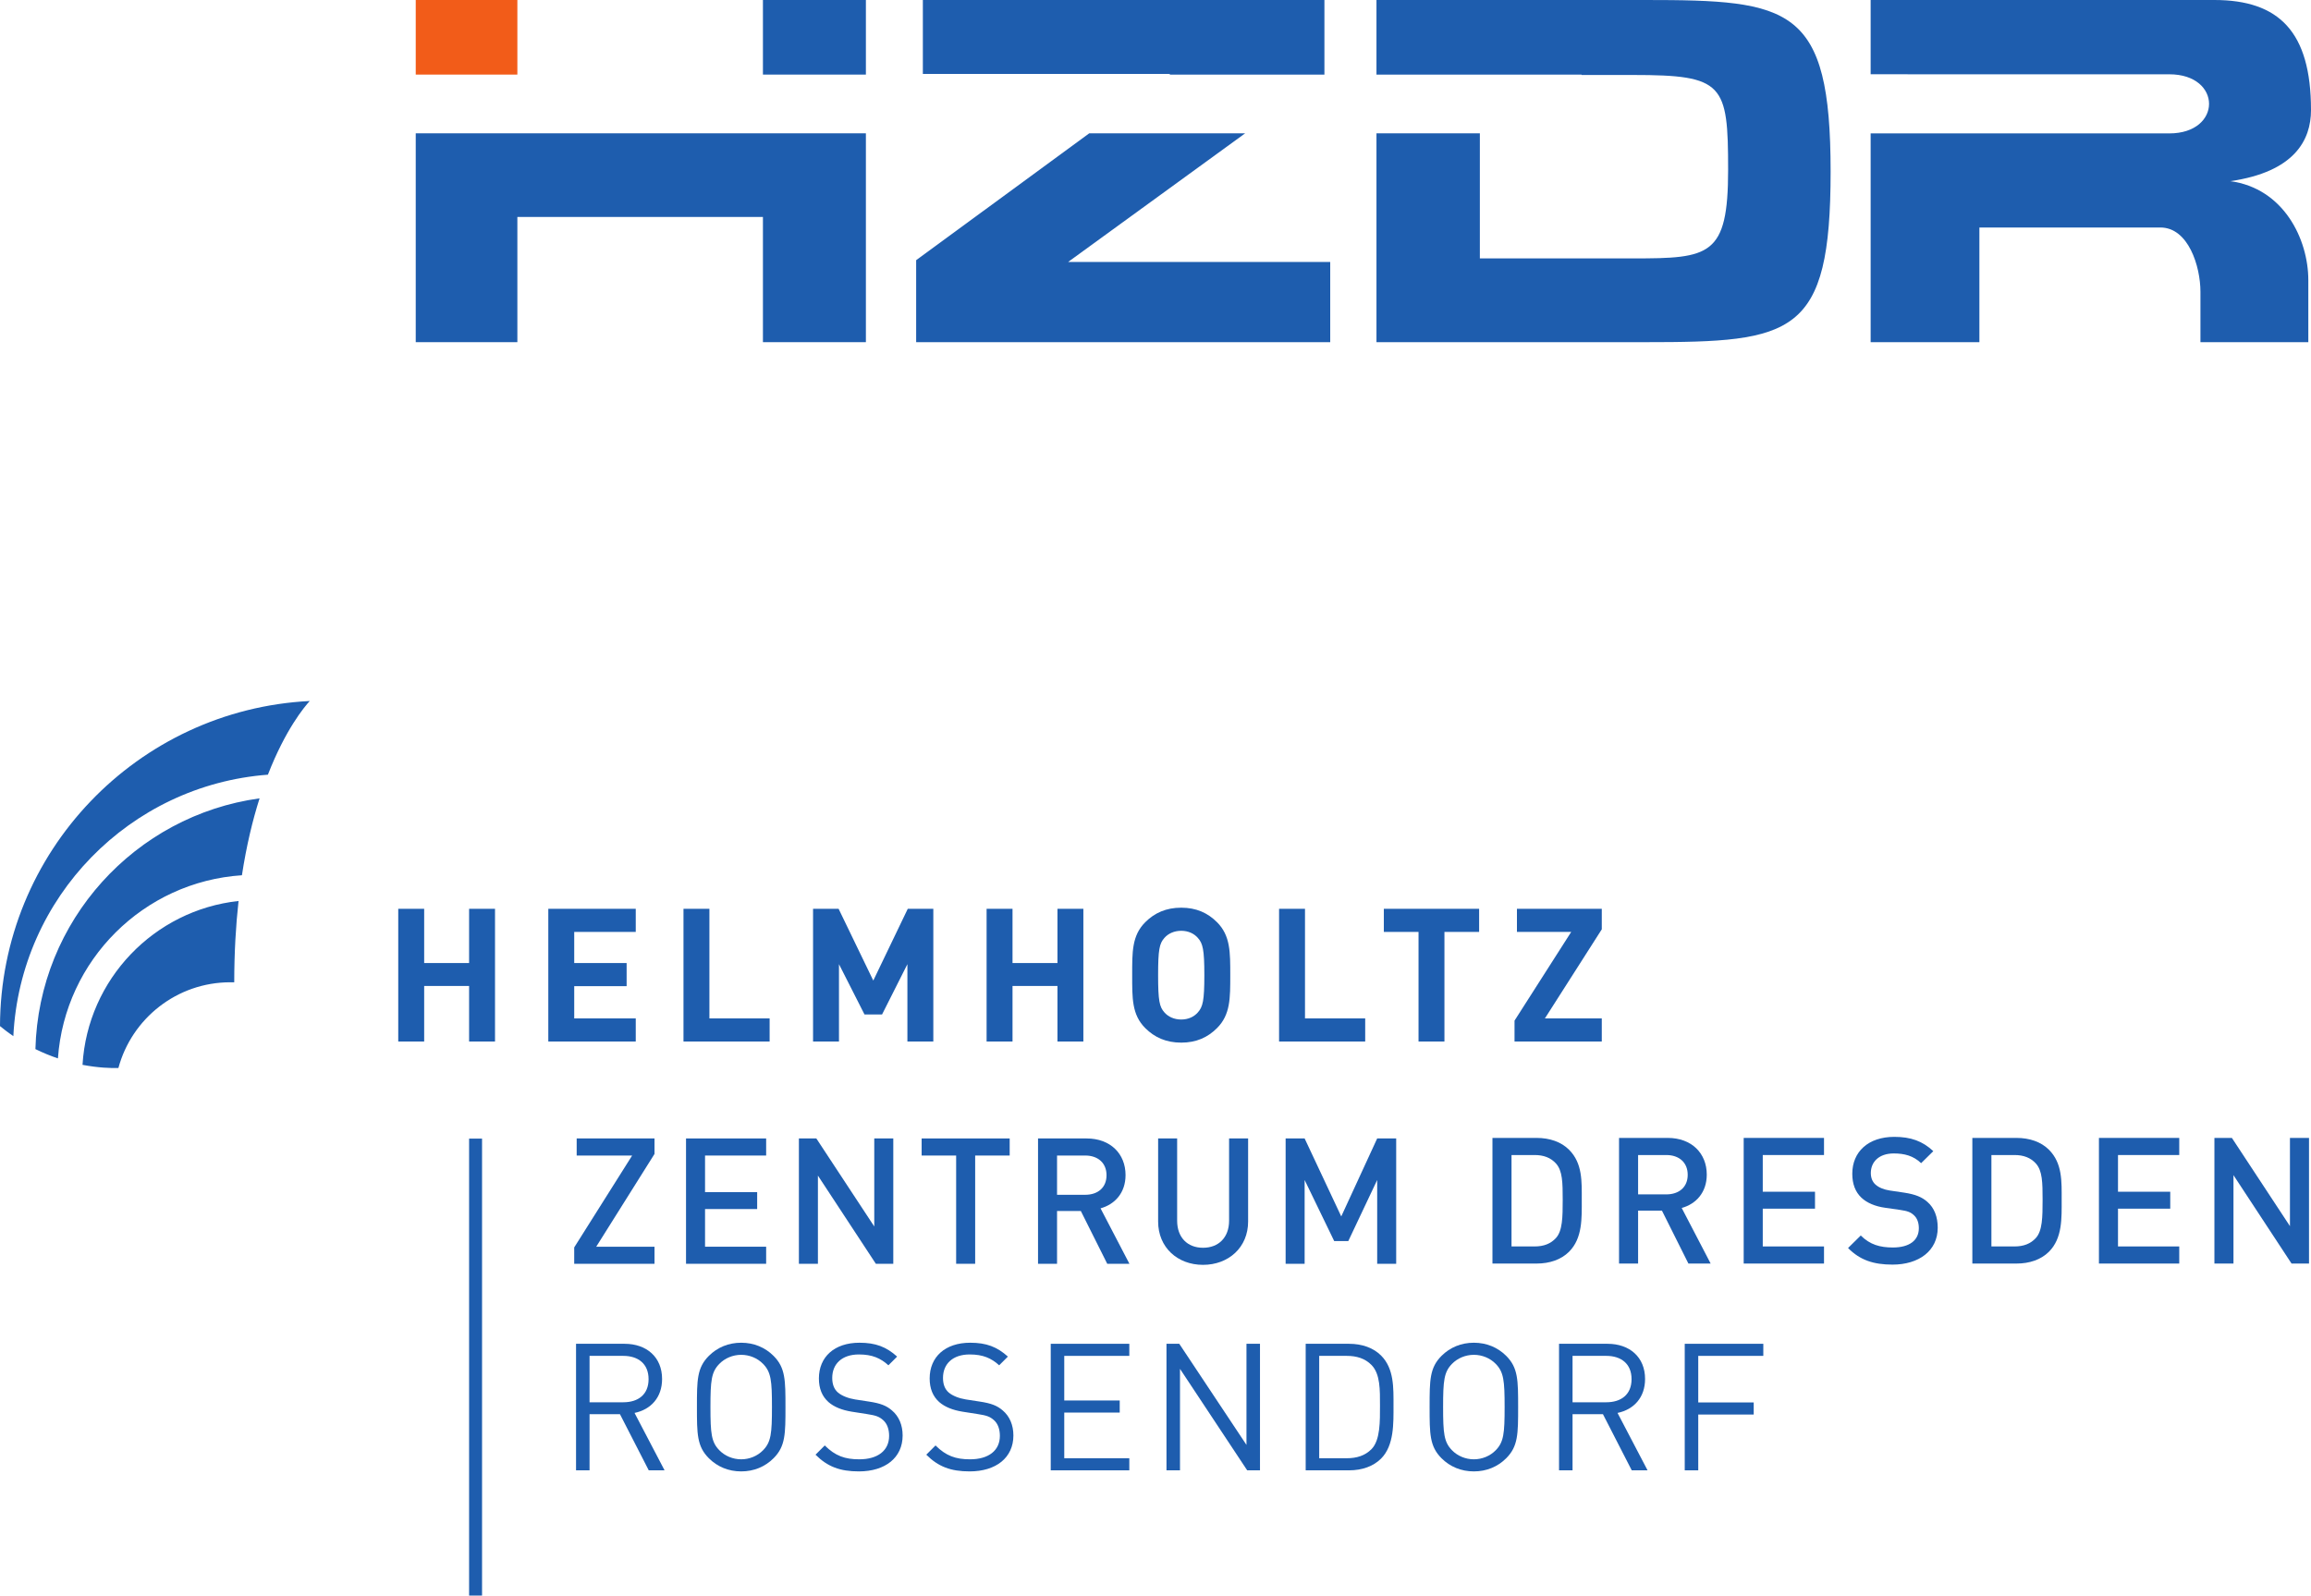
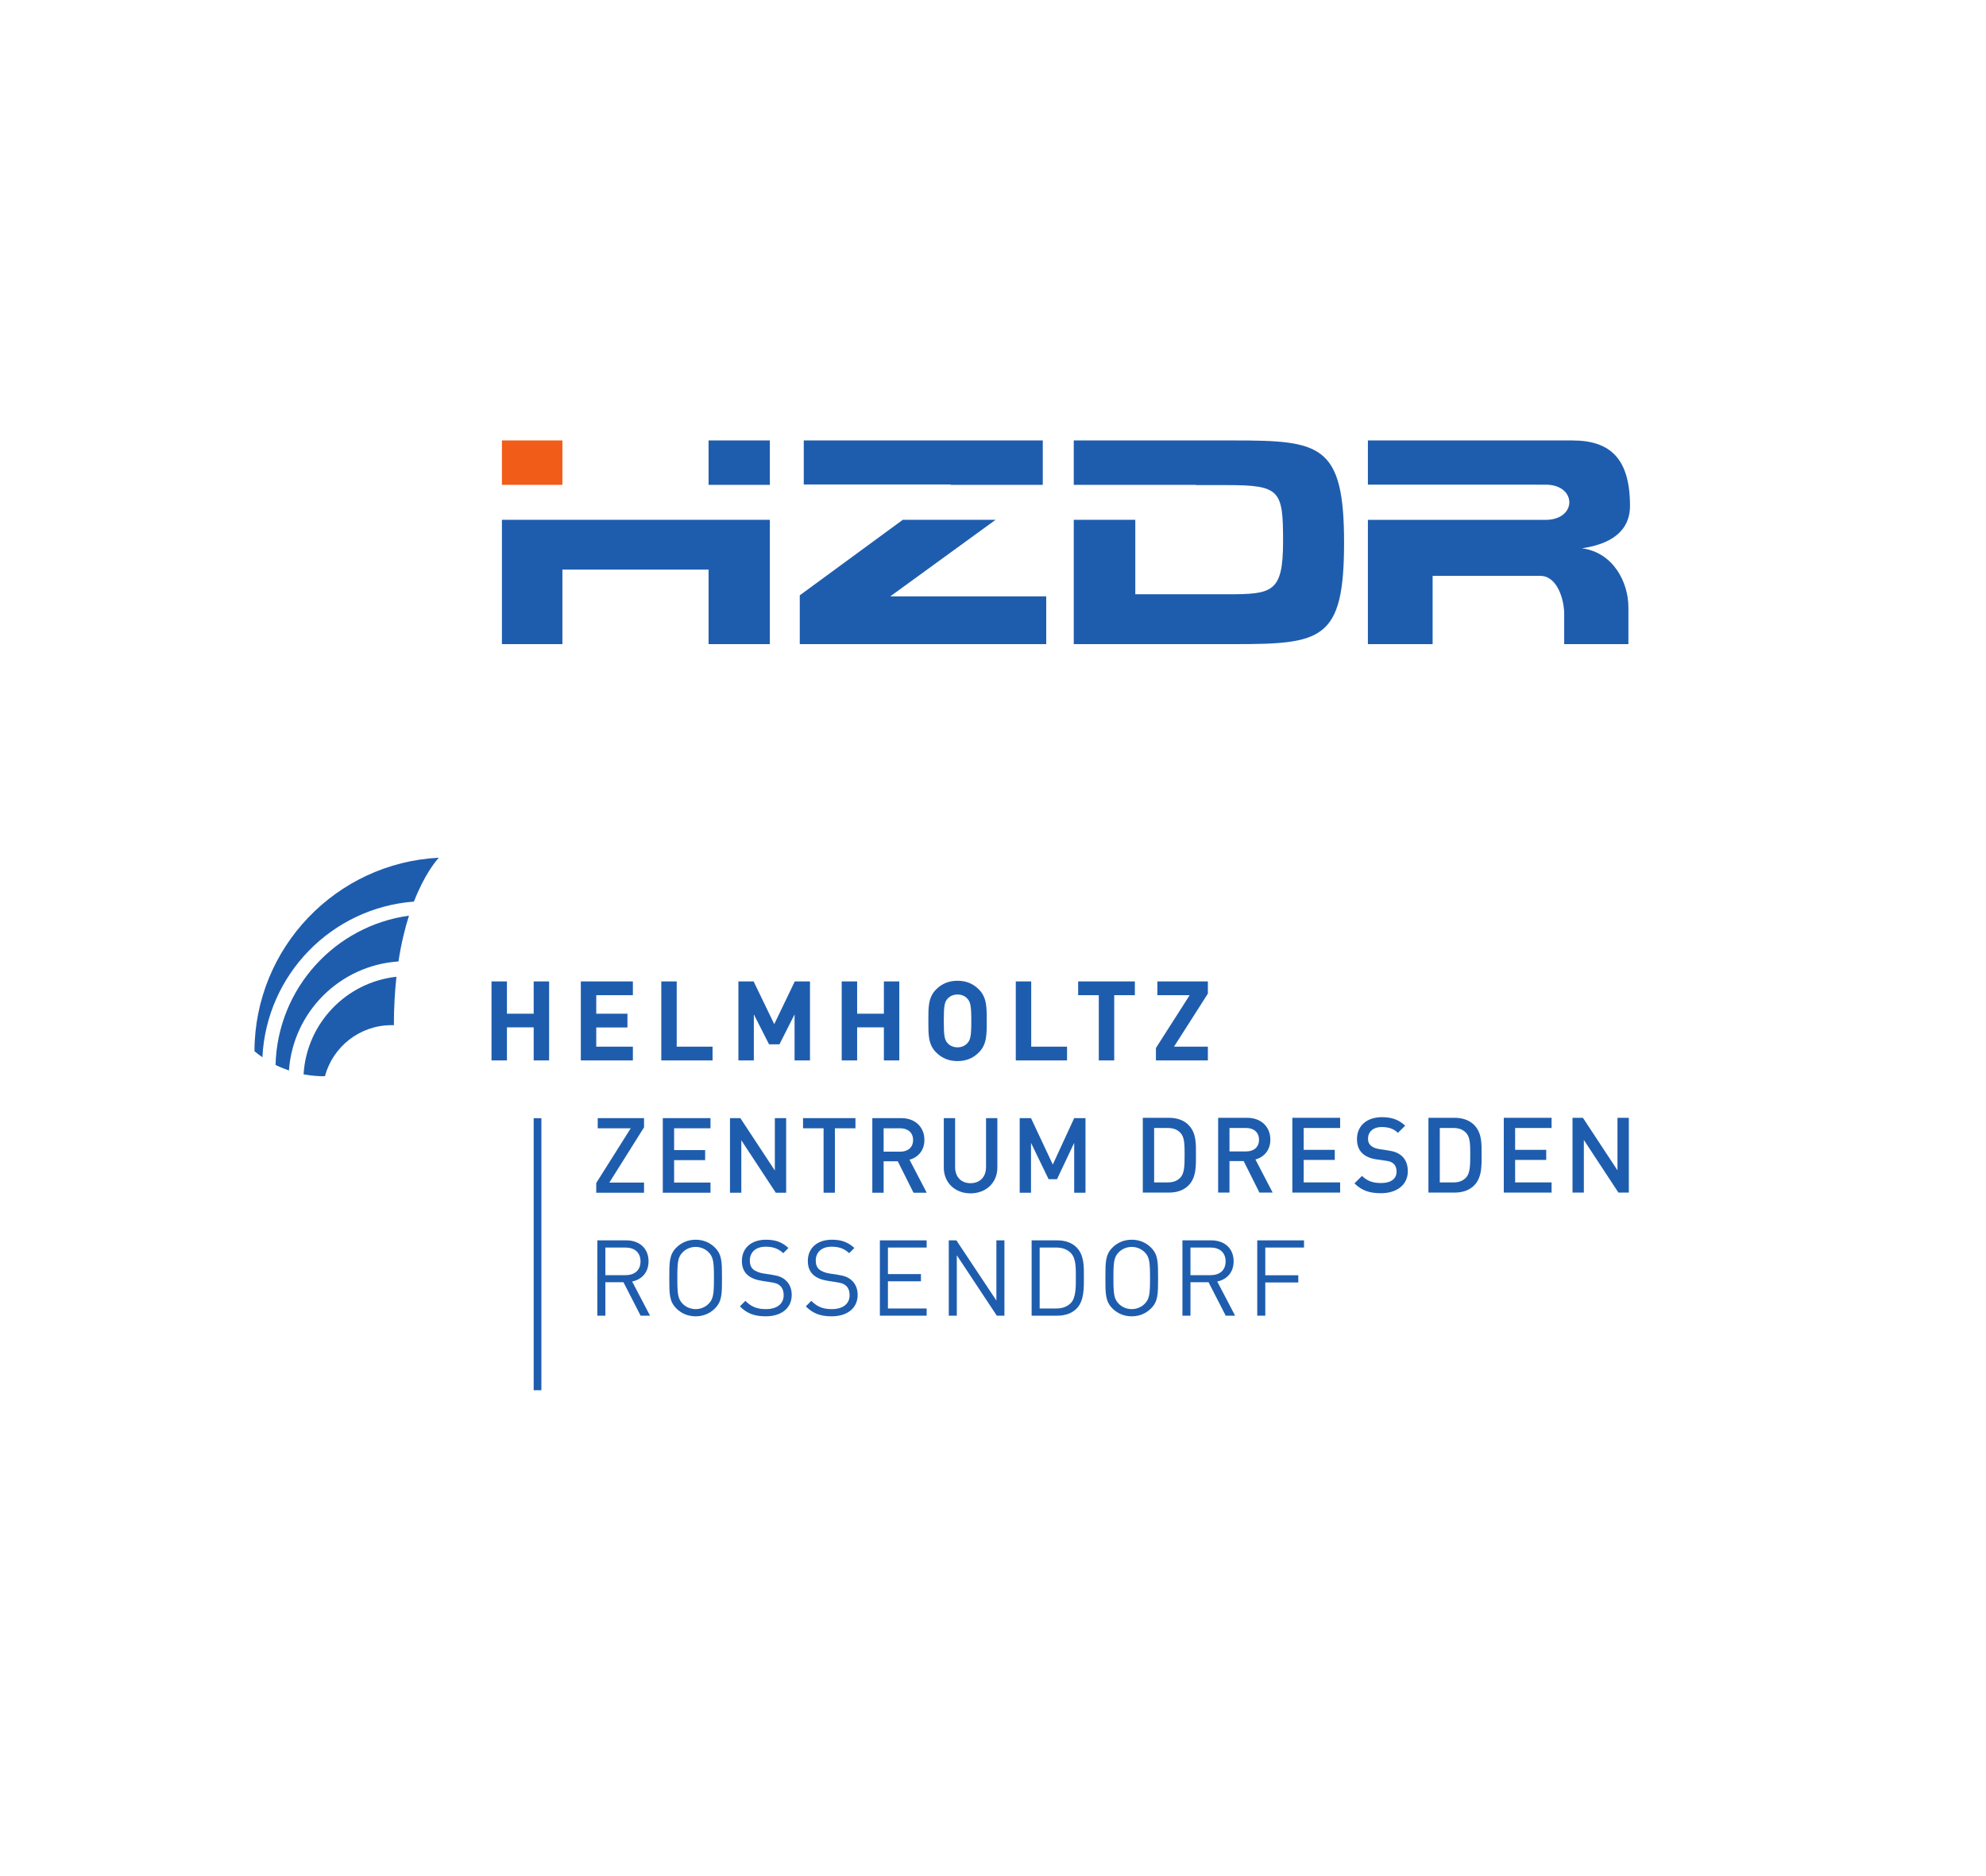
- <svg xmlns="http://www.w3.org/2000/svg" version="1.1" width="623.354" height="430.496" id="svg2" xml:space="preserve">
+ <svg xmlns="http://www.w3.org/2000/svg" version="1.1" width="900" height="850" id="svg2" xml:space="preserve">
  <defs id="defs6">
    <clipPath id="clipPath20">
-       <path d="M 0,3443.97 0,0 l 4986.83,0 0,3443.97 -4986.83,0 z" id="path22" />
+       <path d="M 0,3443.97 V 0 h 4986.83 v 3443.97 z" id="path22" />
    </clipPath>
  </defs>
-   <g transform="matrix(1.25,0,0,-1.25,0,430.4962)" id="g12">
-     <g transform="scale(0.1,0.1)" id="g14">
+   <g transform="matrix(1.25,0,0,-1.25,115.3173,630.1358)" id="g12">
+     <g transform="scale(0.1)" id="g14">
      <g id="g16">
        <g clip-path="url(#clipPath20)" id="g18">
-           <path d="m 1068.18,1195.9 0,286.45 -55.92,0 0,-117.07 -96.955,0 0,117.07 -55.934,0 0,-286.45 55.934,0 0,119.9 96.955,0 0,-119.9 55.92,0 0,0" id="path24" style="fill:#1e5dae;fill-opacity:1;fill-rule:nonzero;stroke:none" />
-           <path d="m 1371.87,1195.9 0,49.88 -132.77,0 0,69.61 113.07,0 0,49.89 -113.07,0 0,67.18 132.77,0 0,49.89 -188.7,0 0,-286.45 188.7,0 0,0" id="path26" style="fill:#1e5dae;fill-opacity:1;fill-rule:nonzero;stroke:none" />
-           <path d="m 1660.75,1195.9 0,49.88 -129.94,0 0,236.57 -55.92,0 0,-286.45 185.86,0 0,0" id="path28" style="fill:#1e5dae;fill-opacity:1;fill-rule:nonzero;stroke:none" />
-           <path d="m 2013.98,1195.9 0,286.45 -55.14,0 -74.41,-154.89 -74.83,154.89 -55.13,0 0,-286.45 55.94,0 0,166.95 55.1,-108.59 37.83,0 54.72,108.59 0,-166.95 55.92,0 0,0" id="path30" style="fill:#1e5dae;fill-opacity:1;fill-rule:nonzero;stroke:none" />
-           <path d="m 2337.76,1195.9 0,286.45 -55.9,0 0,-117.07 -96.97,0 0,117.07 -55.93,0 0,-286.45 55.93,0 0,119.9 96.97,0 0,-119.9 55.9,0 0,0" id="path32" style="fill:#1e5dae;fill-opacity:1;fill-rule:nonzero;stroke:none" />
-           <path d="m 2654.75,1339.14 c 0,49.5 0.4,85.28 -28.55,114.26 -20.13,20.12 -44.69,31.37 -77.26,31.37 -32.61,0 -57.55,-11.25 -77.66,-31.37 -28.99,-28.98 -28.17,-64.76 -28.17,-114.26 0,-49.49 -0.82,-85.31 28.17,-114.25 20.11,-20.12 45.05,-31.39 77.66,-31.39 32.57,0 57.13,11.27 77.26,31.39 28.95,28.94 28.55,64.76 28.55,114.25 l 0,0 z m -55.93,0 c 0,-55.11 -3.2,-68.39 -14.07,-80.47 -8.04,-9.26 -20.54,-15.29 -35.81,-15.29 -15.33,0 -28.17,6.03 -36.23,15.29 -10.85,12.08 -13.66,25.36 -13.66,80.47 0,55.12 2.81,68.4 13.66,80.47 8.06,9.24 20.9,15.28 36.23,15.28 15.27,0 27.77,-6.04 35.81,-15.28 10.87,-12.07 14.07,-25.35 14.07,-80.47 l 0,0" id="path34" style="fill:#1e5dae;fill-opacity:1;fill-rule:nonzero;stroke:none" />
-           <path d="m 2945.92,1195.9 0,49.88 -129.92,0 0,236.57 -55.93,0 0,-286.45 185.85,0 0,0" id="path36" style="fill:#1e5dae;fill-opacity:1;fill-rule:nonzero;stroke:none" />
-           <path d="m 3191.75,1432.46 0,49.89 -205.6,0 0,-49.89 74.85,0 0,-236.56 55.9,0 0,236.56 74.85,0 0,0" id="path38" style="fill:#1e5dae;fill-opacity:1;fill-rule:nonzero;stroke:none" />
-           <path d="m 3456.44,1195.9 0,49.88 -122.74,0 122.74,192.33 0,44.24 -183.08,0 0,-49.89 117.1,0 -122.31,-191.48 0,-45.08 188.29,0 0,0" id="path40" style="fill:#1e5dae;fill-opacity:1;fill-rule:nonzero;stroke:none" />
-           <path d="m 1012.25,986.371 0,-986.371 27.95,0 0,986.371 -27.95,0 0,0" id="path42" style="fill:#1e5dae;fill-opacity:1;fill-rule:nonzero;stroke:none" />
-           <path d="m 1239.07,716.141 0,35.328 125.01,198.332 -119.68,0 0,36.859 167.94,0 0,-33.43 -125.76,-200.242 125.76,0 0,-36.847 -173.27,0 0,0" id="path44" style="fill:#1e5dae;fill-opacity:1;fill-rule:nonzero;stroke:none" />
-           <path d="m 1480.36,716.141 0,270.519 172.88,0 0,-36.859 -131.85,0 0,-79.02 112.48,0 0,-36.48 -112.48,0 0,-81.313 131.85,0 0,-36.847 -172.88,0 0,0" id="path46" style="fill:#1e5dae;fill-opacity:1;fill-rule:nonzero;stroke:none" />
-           <path d="m 1889.97,716.141 -125.01,190.339 0,-190.339 -41.04,0 0,270.519 37.63,0 125,-189.98 0,189.98 41.04,0 0,-270.519 -37.62,0 0,0" id="path48" style="fill:#1e5dae;fill-opacity:1;fill-rule:nonzero;stroke:none" />
-           <path d="m 2104.28,949.801 0,-233.66 -41.04,0 0,233.66 -74.46,0 0,36.859 189.98,0 0,-36.859 -74.48,0 0,0" id="path50" style="fill:#1e5dae;fill-opacity:1;fill-rule:nonzero;stroke:none" />
-           <path d="m 2341.78,949.801 -60.82,0 0,-84.723 60.82,0 c 27.35,0 45.96,15.582 45.96,42.172 0,26.602 -18.61,42.551 -45.96,42.551 l 0,0 z m 47.5,-233.66 -57.01,113.98 -51.31,0 0,-113.98 -41.02,0 0,270.519 104.85,0 c 51.31,0 83.99,-33.058 83.99,-79.039 0,-38.75 -23.56,-63.441 -53.95,-71.801 l 62.33,-119.679 -47.88,0 0,0" id="path52" style="fill:#1e5dae;fill-opacity:1;fill-rule:nonzero;stroke:none" />
-           <path d="m 2595.96,713.852 c -55.07,0 -96.87,37.617 -96.87,93.449 l 0,179.359 41.02,0 0,-177.441 c 0,-36.09 22.06,-58.508 55.85,-58.508 33.83,0 56.25,22.418 56.25,58.508 l 0,177.441 41.06,0 0,-179.359 c 0,-55.832 -42.2,-93.449 -97.31,-93.449 l 0,0" id="path54" style="fill:#1e5dae;fill-opacity:1;fill-rule:nonzero;stroke:none" />
-           <path d="m 2971.78,716.141 0,180.859 -62.34,-131.84 -30.4,0 -63.82,131.84 0,-180.859 -41.01,0 0,270.519 41.01,0 79.03,-168.32 77.53,168.32 41.01,0 0,-270.519 -41.01,0 0,0" id="path56" style="fill:#1e5dae;fill-opacity:1;fill-rule:nonzero;stroke:none" />
-           <path d="m 178.07,1145.55 c 10.973,184.77 154.418,333.89 336.68,353.69 -5.84,-52.87 -9.258,-111.27 -9.301,-175.6 -2.769,0.07 -5.539,0.13 -8.32,0.13 -115.668,0 -212.988,-78.47 -241.645,-185.1 -16.183,-0.35 -43.683,0.43 -77.414,6.88 l 0,0 z M 0,1229.16 c 0.973,376.16 296.723,682.99 668.434,701.74 -11.481,-12.54 -52.383,-61.39 -90.332,-159.06 C 280.18,1749.22 43.5,1507.5 28.797,1207.44 19.16,1214.05 9.531,1221.25 0,1229.16 l 0,0 z m 76.43,-49.63 c 7.051,277.13 215.031,504.3 483.703,541.25 -14.801,-46.52 -28.242,-101.58 -38.082,-166.01 -212.27,-14.02 -382.11,-183.29 -397.051,-395.29 -15.688,5.29 -31.988,11.87 -48.57,20.05 l 0,0" id="path58" style="fill:#1e5dae;fill-opacity:1;fill-rule:nonzero;stroke:none" />
-           <path d="m 1345.07,517.371 -72.9,0 0,-100.141 72.9,0 c 31.83,0 54.47,16.5 54.47,49.879 0,33.36 -22.64,50.262 -54.47,50.262 l 0,0 z m 54.85,-247.051 -62.15,121.211 -65.6,0 0,-121.211 -29.15,0 0,273.121 104.73,0 c 47.57,0 80.94,-28.769 80.94,-75.961 0,-39.878 -24.17,-65.968 -59.45,-73.261 l 64.82,-123.899 -34.14,0 0,0" id="path60" style="fill:#1e5dae;fill-opacity:1;fill-rule:nonzero;stroke:none" />
-           <path d="m 1646.6,500.102 c -11.9,12.269 -29.15,19.546 -47.19,19.546 -18.03,0 -35.28,-7.277 -47.18,-19.546 -17.26,-17.661 -19.18,-36.051 -19.18,-93.223 0,-57.149 1.92,-75.57 19.18,-93.219 11.9,-12.269 29.15,-19.558 47.18,-19.558 18.04,0 35.29,7.289 47.19,19.558 17.26,17.649 19.18,36.07 19.18,93.219 0,57.172 -1.92,75.562 -19.18,93.223 l 0,0 z m 22.64,-203.692 c -18.42,-18.422 -42.59,-28.398 -69.83,-28.398 -27.24,0 -51.4,9.976 -69.81,28.398 -25.71,25.68 -25.71,52.539 -25.71,110.469 0,57.922 0,84.781 25.71,110.492 18.41,18.391 42.57,28.379 69.81,28.379 27.24,0 51.41,-9.988 69.83,-28.379 25.69,-25.711 25.69,-52.57 25.69,-110.492 0,-57.93 0,-84.789 -25.69,-110.469 l 0,0" id="path62" style="fill:#1e5dae;fill-opacity:1;fill-rule:nonzero;stroke:none" />
-           <path d="m 1853.39,268.012 c -41.05,0 -67.89,10.347 -93.6,36.058 l 19.94,19.961 c 22.64,-22.64 43.74,-29.929 74.43,-29.929 39.89,0 64.44,18.789 64.44,50.628 0,14.2 -4.22,26.461 -13.04,34.141 -8.82,7.68 -15.73,9.981 -35.67,13.039 l -31.85,4.981 c -21.48,3.461 -38.36,10.379 -50.25,20.73 -13.81,12.289 -20.71,29.16 -20.71,51.02 0,46.418 33.38,77.109 87.46,77.109 34.91,0 57.93,-8.828 81.33,-29.93 l -18.8,-18.789 c -16.88,15.34 -34.9,23.399 -63.68,23.399 -36.44,0 -57.54,-20.328 -57.54,-50.641 0,-13.418 3.83,-24.16 12.27,-31.449 8.44,-7.301 22.64,-12.68 36.83,-14.961 l 29.92,-4.609 c 25.7,-3.829 38.36,-9.2 49.87,-19.18 14.96,-12.649 23.02,-31.461 23.02,-54.078 0,-47.973 -37.6,-77.5 -94.37,-77.5 l 0,0" id="path64" style="fill:#1e5dae;fill-opacity:1;fill-rule:nonzero;stroke:none" />
-           <path d="m 2092.4,268.012 c -41.05,0 -67.89,10.347 -93.59,36.058 l 19.94,19.961 c 22.63,-22.64 43.73,-29.929 74.42,-29.929 39.89,0 64.44,18.789 64.44,50.628 0,14.2 -4.21,26.461 -13.04,34.141 -8.81,7.68 -15.73,9.981 -35.67,13.039 l -31.84,4.981 c -21.49,3.461 -38.36,10.379 -50.26,20.73 -13.8,12.289 -20.71,29.16 -20.71,51.02 0,46.418 33.38,77.109 87.46,77.109 34.9,0 57.93,-8.828 81.33,-29.93 l -18.79,-18.789 c -16.89,15.34 -34.91,23.399 -63.69,23.399 -36.44,0 -57.54,-20.328 -57.54,-50.641 0,-13.418 3.84,-24.16 12.28,-31.449 8.43,-7.301 22.63,-12.68 36.82,-14.961 l 29.92,-4.609 c 25.71,-3.829 38.36,-9.2 49.87,-19.18 14.96,-12.649 23.02,-31.461 23.02,-54.078 0,-47.973 -37.59,-77.5 -94.37,-77.5 l 0,0" id="path66" style="fill:#1e5dae;fill-opacity:1;fill-rule:nonzero;stroke:none" />
-           <path d="m 2267.36,270.32 0,273.121 169.55,0 0,-26.07 -140.39,0 0,-96.293 119.69,0 0,-26.098 -119.69,0 0,-98.57 140.39,0 0,-26.09 -169.55,0 0,0" id="path68" style="fill:#1e5dae;fill-opacity:1;fill-rule:nonzero;stroke:none" />
-           <path d="m 2691.28,270.32 -145,219.039 0,-219.039 -29.17,0 0,273.121 27.61,0 145,-218.261 0,218.261 29.16,0 0,-273.121 -27.6,0 0,0" id="path70" style="fill:#1e5dae;fill-opacity:1;fill-rule:nonzero;stroke:none" />
-           <path d="m 2959.82,497.41 c -14.2,14.59 -32.62,19.961 -53.71,19.961 l -59.45,0 0,-220.961 59.45,0 c 21.09,0 39.51,5.371 53.71,19.942 18.79,19.57 18.02,60.218 18.02,93.589 0,33.379 0.77,67.911 -18.02,87.469 l 0,0 z m 20.34,-201.781 c -16.51,-16.488 -40.67,-25.309 -69.08,-25.309 l -93.58,0 0,273.121 93.58,0 c 28.41,0 52.57,-8.832 69.08,-25.312 28.37,-28.399 26.83,-70.199 26.83,-108.188 0,-37.961 1.54,-85.91 -26.83,-114.312 l 0,0" id="path72" style="fill:#1e5dae;fill-opacity:1;fill-rule:nonzero;stroke:none" />
-           <path d="m 3227.59,500.102 c -11.9,12.269 -29.16,19.546 -47.18,19.546 -18.04,0 -35.29,-7.277 -47.2,-19.546 -17.24,-17.661 -19.18,-36.051 -19.18,-93.223 0,-57.149 1.94,-75.57 19.18,-93.219 11.91,-12.269 29.16,-19.558 47.2,-19.558 18.02,0 35.28,7.289 47.18,19.558 17.27,17.649 19.19,36.07 19.19,93.219 0,57.172 -1.92,75.562 -19.19,93.223 l 0,0 z m 22.64,-203.692 c -18.42,-18.422 -42.57,-28.398 -69.82,-28.398 -27.24,0 -51.42,9.976 -69.81,28.398 -25.7,25.68 -25.7,52.539 -25.7,110.469 0,57.922 0,84.781 25.7,110.492 18.39,18.391 42.57,28.379 69.81,28.379 27.25,0 51.4,-9.988 69.82,-28.379 25.7,-25.711 25.7,-52.57 25.7,-110.492 0,-57.93 0,-84.789 -25.7,-110.469 l 0,0" id="path74" style="fill:#1e5dae;fill-opacity:1;fill-rule:nonzero;stroke:none" />
-           <path d="m 3466.24,517.371 -72.88,0 0,-100.141 72.88,0 c 31.84,0 54.45,16.5 54.45,49.879 0,33.36 -22.61,50.262 -54.45,50.262 l 0,0 z m 54.84,-247.051 -62.14,121.211 -65.58,0 0,-121.211 -29.16,0 0,273.121 104.72,0 c 47.55,0 80.93,-28.769 80.93,-75.961 0,-39.878 -24.16,-65.968 -59.44,-73.261 l 64.81,-123.899 -34.14,0 0,0" id="path76" style="fill:#1e5dae;fill-opacity:1;fill-rule:nonzero;stroke:none" />
-           <path d="m 3664.6,517.371 0,-100.512 119.67,0 0,-26.097 -119.67,0 0,-120.442 -29.16,0 0,273.121 169.55,0 0,-26.07 -140.39,0 0,0" id="path78" style="fill:#1e5dae;fill-opacity:1;fill-rule:nonzero;stroke:none" />
-           <path d="m 3357.62,932.602 c -11.4,12.558 -26.63,18.277 -46.08,18.277 l -49.89,0 0,-197.309 49.89,0 c 19.45,0 34.68,5.731 46.08,18.289 14.12,15.621 14.5,44.961 14.5,82.262 0,37.348 -0.38,62.859 -14.5,78.481 l 0,0 z m 28.21,-190.43 c -17.15,-17.152 -41.92,-25.531 -70.09,-25.531 l -95.22,0 0,271.179 95.22,0 c 28.17,0 52.94,-8.379 70.09,-25.531 29.32,-29.32 27.41,-68.93 27.41,-108.168 0,-39.211 1.91,-82.641 -27.41,-111.949 l 0,0" id="path80" style="fill:#1e5dae;fill-opacity:1;fill-rule:nonzero;stroke:none" />
-           <path d="m 3595.74,950.879 -60.93,0 0,-84.938 60.93,0 c 27.43,0 46.11,15.61 46.11,42.289 0,26.629 -18.68,42.649 -46.11,42.649 l 0,0 z m 47.63,-234.238 -57.13,114.257 -51.43,0 0,-114.257 -41.13,0 0,271.179 105.12,0 c 51.42,0 84.18,-33.148 84.18,-79.218 0,-38.852 -23.61,-63.622 -54.08,-71.981 l 62.46,-119.98 -47.99,0 0,0" id="path82" style="fill:#1e5dae;fill-opacity:1;fill-rule:nonzero;stroke:none" />
-           <path d="m 3762.66,716.641 0,271.179 173.31,0 0,-36.941 -132.17,0 0,-79.219 112.73,0 0,-36.558 -112.73,0 0,-81.532 132.17,0 0,-36.929 -173.31,0 0,0" id="path84" style="fill:#1e5dae;fill-opacity:1;fill-rule:nonzero;stroke:none" />
-           <path d="m 4083.84,714.359 c -40.74,0 -70.08,9.532 -95.98,35.801 l 27.42,27.051 c 19.81,-19.801 41.53,-25.902 69.32,-25.902 35.41,0 56,15.242 56,41.511 0,11.809 -3.44,21.692 -10.67,28.18 -6.87,6.48 -13.71,9.141 -29.73,11.422 l -32,4.578 c -22.06,3.039 -39.6,10.66 -51.39,21.691 -13.32,12.579 -19.82,29.731 -19.82,51.797 0,47.231 34.29,79.614 90.66,79.614 35.8,0 60.92,-9.141 84.16,-30.864 l -26.28,-25.898 c -16.75,16.019 -36.18,20.961 -59.05,20.961 -31.99,0 -49.49,-18.281 -49.49,-42.289 0,-9.883 3.06,-18.653 10.29,-25.121 6.86,-6.09 17.88,-10.661 30.45,-12.571 l 30.87,-4.57 c 25.13,-3.809 39.22,-9.898 50.65,-20.199 14.86,-12.93 22.09,-32.36 22.09,-55.582 0,-49.899 -40.74,-79.61 -97.5,-79.61 l 0,0" id="path86" style="fill:#1e5dae;fill-opacity:1;fill-rule:nonzero;stroke:none" />
-           <path d="m 4393.16,932.602 c -11.39,12.558 -26.63,18.277 -46.06,18.277 l -49.9,0 0,-197.309 49.9,0 c 19.43,0 34.67,5.731 46.06,18.289 14.12,15.621 14.5,44.961 14.5,82.262 0,37.348 -0.38,62.859 -14.5,78.481 l 0,0 z m 28.21,-190.43 c -17.14,-17.152 -41.92,-25.531 -70.07,-25.531 l -95.24,0 0,271.179 95.24,0 c 28.15,0 52.93,-8.379 70.07,-25.531 29.32,-29.32 27.43,-68.93 27.43,-108.168 0,-39.211 1.89,-82.641 -27.43,-111.949 l 0,0" id="path88" style="fill:#1e5dae;fill-opacity:1;fill-rule:nonzero;stroke:none" />
-           <path d="m 4529.23,716.641 0,271.179 173.3,0 0,-36.941 -132.17,0 0,-79.219 112.74,0 0,-36.558 -112.74,0 0,-81.532 132.17,0 0,-36.929 -173.3,0 0,0" id="path90" style="fill:#1e5dae;fill-opacity:1;fill-rule:nonzero;stroke:none" />
-           <path d="m 4944.85,716.641 -125.31,190.8 0,-190.8 -41.13,0 0,271.179 37.7,0 125.3,-190.429 0,190.429 41.14,0 0,-271.179 -37.7,0 0,0" id="path92" style="fill:#1e5dae;fill-opacity:1;fill-rule:nonzero;stroke:none" />
-           <path d="m 1868.48,3282.99 0,160.98 -222.17,0 0,-160.98 222.17,0 0,0" id="path94" style="fill:#1e5dae;fill-opacity:1;fill-rule:nonzero;stroke:none" />
-           <path d="m 1116.4,3282.99 0,160.98 -219.295,0 0,-160.98 219.295,0 0,0" id="path96" style="fill:#f25c19;fill-opacity:1;fill-rule:nonzero;stroke:none" />
-           <path d="m 897.105,3156.21 0,-450.8 219.295,0 0,270.27 529.91,0 0,-270.27 222.17,0 0,450.8 -971.375,0 0,0" id="path98" style="fill:#1e5dae;fill-opacity:1;fill-rule:nonzero;stroke:none" />
-           <path d="m 2523.32,3282.99 334.6,0 0,160.98 -866.52,0 0,-159.61 533.79,0 -1.87,-1.37 0,0" id="path100" style="fill:#1e5dae;fill-opacity:1;fill-rule:nonzero;stroke:none" />
-           <path d="m 2686.9,3156.21 -336.47,0 -373.49,-273.81 0,-176.99 893.5,0 0,173.13 -565.56,0 382.02,277.67 0,0" id="path102" style="fill:#1e5dae;fill-opacity:1;fill-rule:nonzero;stroke:none" />
-           <path d="m 3550.13,3443.97 -579.89,0 0,-160.98 442.52,0 0,-0.87 111.45,0 c 195.19,0 204.84,-18.94 204.84,-204.53 0,-186.53 -39.43,-191.38 -204.84,-191.38 l -330.88,0 0,270 -223.09,0 0,-450.8 579.89,0 c 319.35,0 400.09,13.45 400.09,368.31 0,356.79 -86.52,370.25 -400.09,370.25 l 0,0" id="path104" style="fill:#1e5dae;fill-opacity:1;fill-rule:nonzero;stroke:none" />
-           <path d="m 4812.76,3052.93 c 138.5,20.17 174.07,88.64 174.07,153.5 0,169.26 -69.28,237.54 -208.7,237.54 l -741.52,0 0,-160.3 644.42,-0.06 c 114.41,0 114.41,-127.59 0,-127.59 l -644.42,0 0,-450.61 234.65,0 0,247.52 390.49,0 c 60.6,0 86.52,-83.99 86.52,-138.81 l 0,-108.71 232.77,0 0,133.69 c 0,89.47 -53.82,198.44 -168.28,213.83 l 0,0" id="path106" style="fill:#1e5dae;fill-opacity:1;fill-rule:nonzero;stroke:none" />
+           <path d="m 1068.18,1195.9 v 286.45 h -55.92 v -117.07 h -96.955 v 117.07 H 859.371 V 1195.9 h 55.934 v 119.9 h 96.955 v -119.9 h 55.92 v 0" id="path24" style="fill:#1e5dae;fill-opacity:1;fill-rule:nonzero;stroke:none" />
+           <path d="m 1371.87,1195.9 v 49.88 H 1239.1 v 69.61 h 113.07 v 49.89 H 1239.1 v 67.18 h 132.77 v 49.89 h -188.7 V 1195.9 h 188.7 v 0" id="path26" style="fill:#1e5dae;fill-opacity:1;fill-rule:nonzero;stroke:none" />
+           <path d="m 1660.75,1195.9 v 49.88 h -129.94 v 236.57 h -55.92 V 1195.9 h 185.86 v 0" id="path28" style="fill:#1e5dae;fill-opacity:1;fill-rule:nonzero;stroke:none" />
+           <path d="m 2013.98,1195.9 v 286.45 h -55.14 l -74.41,-154.89 -74.83,154.89 h -55.13 V 1195.9 h 55.94 v 166.95 l 55.1,-108.59 h 37.83 l 54.72,108.59 V 1195.9 h 55.92 v 0" id="path30" style="fill:#1e5dae;fill-opacity:1;fill-rule:nonzero;stroke:none" />
+           <path d="m 2337.76,1195.9 v 286.45 h -55.9 v -117.07 h -96.97 v 117.07 h -55.93 V 1195.9 h 55.93 v 119.9 h 96.97 v -119.9 h 55.9 v 0" id="path32" style="fill:#1e5dae;fill-opacity:1;fill-rule:nonzero;stroke:none" />
+           <path d="m 2654.75,1339.14 c 0,49.5 0.4,85.28 -28.55,114.26 -20.13,20.12 -44.69,31.37 -77.26,31.37 -32.61,0 -57.55,-11.25 -77.66,-31.37 -28.99,-28.98 -28.17,-64.76 -28.17,-114.26 0,-49.49 -0.82,-85.31 28.17,-114.25 20.11,-20.12 45.05,-31.39 77.66,-31.39 32.57,0 57.13,11.27 77.26,31.39 28.95,28.94 28.55,64.76 28.55,114.25 z m -55.93,0 c 0,-55.11 -3.2,-68.39 -14.07,-80.47 -8.04,-9.26 -20.54,-15.29 -35.81,-15.29 -15.33,0 -28.17,6.03 -36.23,15.29 -10.85,12.08 -13.66,25.36 -13.66,80.47 0,55.12 2.81,68.4 13.66,80.47 8.06,9.24 20.9,15.28 36.23,15.28 15.27,0 27.77,-6.04 35.81,-15.28 10.87,-12.07 14.07,-25.35 14.07,-80.47 v 0" id="path34" style="fill:#1e5dae;fill-opacity:1;fill-rule:nonzero;stroke:none" />
+           <path d="m 2945.92,1195.9 v 49.88 H 2816 v 236.57 h -55.93 V 1195.9 h 185.85 v 0" id="path36" style="fill:#1e5dae;fill-opacity:1;fill-rule:nonzero;stroke:none" />
+           <path d="m 3191.75,1432.46 v 49.89 h -205.6 v -49.89 H 3061 V 1195.9 h 55.9 v 236.56 h 74.85 v 0" id="path38" style="fill:#1e5dae;fill-opacity:1;fill-rule:nonzero;stroke:none" />
+           <path d="m 3456.44,1195.9 v 49.88 H 3333.7 l 122.74,192.33 v 44.24 h -183.08 v -49.89 h 117.1 l -122.31,-191.48 v -45.08 h 188.29 v 0" id="path40" style="fill:#1e5dae;fill-opacity:1;fill-rule:nonzero;stroke:none" />
+           <path d="M 1012.25,986.371 V 0 h 27.95 v 986.371 h -27.95 v 0" id="path42" style="fill:#1e5dae;fill-opacity:1;fill-rule:nonzero;stroke:none" />
+           <path d="m 1239.07,716.141 v 35.328 l 125.01,198.332 H 1244.4 v 36.859 h 167.94 V 953.23 L 1286.58,752.988 h 125.76 v -36.847 h -173.27 v 0" id="path44" style="fill:#1e5dae;fill-opacity:1;fill-rule:nonzero;stroke:none" />
+           <path d="M 1480.36,716.141 V 986.66 h 172.88 v -36.859 h -131.85 v -79.02 h 112.48 v -36.48 h -112.48 v -81.313 h 131.85 v -36.847 h -172.88 v 0" id="path46" style="fill:#1e5dae;fill-opacity:1;fill-rule:nonzero;stroke:none" />
+           <path d="M 1889.97,716.141 1764.96,906.48 V 716.141 h -41.04 V 986.66 h 37.63 l 125,-189.98 v 189.98 h 41.04 V 716.141 h -37.62 v 0" id="path48" style="fill:#1e5dae;fill-opacity:1;fill-rule:nonzero;stroke:none" />
+           <path d="m 2104.28,949.801 v -233.66 h -41.04 v 233.66 h -74.46 v 36.859 h 189.98 v -36.859 h -74.48 v 0" id="path50" style="fill:#1e5dae;fill-opacity:1;fill-rule:nonzero;stroke:none" />
+           <path d="m 2341.78,949.801 h -60.82 v -84.723 h 60.82 c 27.35,0 45.96,15.582 45.96,42.172 0,26.602 -18.61,42.551 -45.96,42.551 z m 47.5,-233.66 -57.01,113.98 h -51.31 v -113.98 h -41.02 V 986.66 h 104.85 c 51.31,0 83.99,-33.058 83.99,-79.039 0,-38.75 -23.56,-63.441 -53.95,-71.801 l 62.33,-119.679 h -47.88 v 0" id="path52" style="fill:#1e5dae;fill-opacity:1;fill-rule:nonzero;stroke:none" />
+           <path d="m 2595.96,713.852 c -55.07,0 -96.87,37.617 -96.87,93.449 V 986.66 h 41.02 V 809.219 c 0,-36.09 22.06,-58.508 55.85,-58.508 33.83,0 56.25,22.418 56.25,58.508 V 986.66 h 41.06 V 807.301 c 0,-55.832 -42.2,-93.449 -97.31,-93.449 v 0" id="path54" style="fill:#1e5dae;fill-opacity:1;fill-rule:nonzero;stroke:none" />
+           <path d="M 2971.78,716.141 V 897 l -62.34,-131.84 h -30.4 L 2815.22,897 V 716.141 h -41.01 V 986.66 h 41.01 l 79.03,-168.32 77.53,168.32 h 41.01 V 716.141 h -41.01 v 0" id="path56" style="fill:#1e5dae;fill-opacity:1;fill-rule:nonzero;stroke:none" />
+           <path d="m 178.07,1145.55 c 10.973,184.77 154.418,333.89 336.68,353.69 -5.84,-52.87 -9.258,-111.27 -9.301,-175.6 -2.769,0.07 -5.539,0.13 -8.32,0.13 -115.668,0 -212.988,-78.47 -241.645,-185.1 -16.183,-0.35 -43.683,0.43 -77.414,6.88 z M 0,1229.16 c 0.973,376.16 296.723,682.99 668.434,701.74 -11.481,-12.54 -52.383,-61.39 -90.332,-159.06 C 280.18,1749.22 43.5,1507.5 28.797,1207.44 19.16,1214.05 9.531,1221.25 0,1229.16 Z m 76.43,-49.63 c 7.051,277.13 215.031,504.3 483.703,541.25 -14.801,-46.52 -28.242,-101.58 -38.082,-166.01 -212.27,-14.02 -382.11,-183.29 -397.051,-395.29 -15.688,5.29 -31.988,11.87 -48.57,20.05 v 0" id="path58" style="fill:#1e5dae;fill-opacity:1;fill-rule:nonzero;stroke:none" />
+           <path d="m 1345.07,517.371 h -72.9 V 417.23 h 72.9 c 31.83,0 54.47,16.5 54.47,49.879 0,33.36 -22.64,50.262 -54.47,50.262 z m 54.85,-247.051 -62.15,121.211 h -65.6 V 270.32 h -29.15 v 273.121 h 104.73 c 47.57,0 80.94,-28.769 80.94,-75.961 0,-39.878 -24.17,-65.968 -59.45,-73.261 l 64.82,-123.899 h -34.14 v 0" id="path60" style="fill:#1e5dae;fill-opacity:1;fill-rule:nonzero;stroke:none" />
+           <path d="m 1646.6,500.102 c -11.9,12.269 -29.15,19.546 -47.19,19.546 -18.03,0 -35.28,-7.277 -47.18,-19.546 -17.26,-17.661 -19.18,-36.051 -19.18,-93.223 0,-57.149 1.92,-75.57 19.18,-93.219 11.9,-12.269 29.15,-19.558 47.18,-19.558 18.04,0 35.29,7.289 47.19,19.558 17.26,17.649 19.18,36.07 19.18,93.219 0,57.172 -1.92,75.562 -19.18,93.223 z m 22.64,-203.692 c -18.42,-18.422 -42.59,-28.398 -69.83,-28.398 -27.24,0 -51.4,9.976 -69.81,28.398 -25.71,25.68 -25.71,52.539 -25.71,110.469 0,57.922 0,84.781 25.71,110.492 18.41,18.391 42.57,28.379 69.81,28.379 27.24,0 51.41,-9.988 69.83,-28.379 25.69,-25.711 25.69,-52.57 25.69,-110.492 0,-57.93 0,-84.789 -25.69,-110.469 v 0" id="path62" style="fill:#1e5dae;fill-opacity:1;fill-rule:nonzero;stroke:none" />
+           <path d="m 1853.39,268.012 c -41.05,0 -67.89,10.347 -93.6,36.058 l 19.94,19.961 c 22.64,-22.64 43.74,-29.929 74.43,-29.929 39.89,0 64.44,18.789 64.44,50.628 0,14.2 -4.22,26.461 -13.04,34.141 -8.82,7.68 -15.73,9.981 -35.67,13.039 l -31.85,4.981 c -21.48,3.461 -38.36,10.379 -50.25,20.73 -13.81,12.289 -20.71,29.16 -20.71,51.02 0,46.418 33.38,77.109 87.46,77.109 34.91,0 57.93,-8.828 81.33,-29.93 l -18.8,-18.789 c -16.88,15.34 -34.9,23.399 -63.68,23.399 -36.44,0 -57.54,-20.328 -57.54,-50.641 0,-13.418 3.83,-24.16 12.27,-31.449 8.44,-7.301 22.64,-12.68 36.83,-14.961 l 29.92,-4.609 c 25.7,-3.829 38.36,-9.2 49.87,-19.18 14.96,-12.649 23.02,-31.461 23.02,-54.078 0,-47.973 -37.6,-77.5 -94.37,-77.5 v 0" id="path64" style="fill:#1e5dae;fill-opacity:1;fill-rule:nonzero;stroke:none" />
+           <path d="m 2092.4,268.012 c -41.05,0 -67.89,10.347 -93.59,36.058 l 19.94,19.961 c 22.63,-22.64 43.73,-29.929 74.42,-29.929 39.89,0 64.44,18.789 64.44,50.628 0,14.2 -4.21,26.461 -13.04,34.141 -8.81,7.68 -15.73,9.981 -35.67,13.039 l -31.84,4.981 c -21.49,3.461 -38.36,10.379 -50.26,20.73 -13.8,12.289 -20.71,29.16 -20.71,51.02 0,46.418 33.38,77.109 87.46,77.109 34.9,0 57.93,-8.828 81.33,-29.93 l -18.79,-18.789 c -16.89,15.34 -34.91,23.399 -63.69,23.399 -36.44,0 -57.54,-20.328 -57.54,-50.641 0,-13.418 3.84,-24.16 12.28,-31.449 8.43,-7.301 22.63,-12.68 36.82,-14.961 l 29.92,-4.609 c 25.71,-3.829 38.36,-9.2 49.87,-19.18 14.96,-12.649 23.02,-31.461 23.02,-54.078 0,-47.973 -37.59,-77.5 -94.37,-77.5 v 0" id="path66" style="fill:#1e5dae;fill-opacity:1;fill-rule:nonzero;stroke:none" />
+           <path d="m 2267.36,270.32 v 273.121 h 169.55 v -26.07 h -140.39 v -96.293 h 119.69 V 394.98 h -119.69 v -98.57 h 140.39 v -26.09 h -169.55 v 0" id="path68" style="fill:#1e5dae;fill-opacity:1;fill-rule:nonzero;stroke:none" />
+           <path d="m 2691.28,270.32 -145,219.039 V 270.32 h -29.17 v 273.121 h 27.61 l 145,-218.261 v 218.261 h 29.16 V 270.32 h -27.6 v 0" id="path70" style="fill:#1e5dae;fill-opacity:1;fill-rule:nonzero;stroke:none" />
+           <path d="m 2959.82,497.41 c -14.2,14.59 -32.62,19.961 -53.71,19.961 h -59.45 V 296.41 h 59.45 c 21.09,0 39.51,5.371 53.71,19.942 18.79,19.57 18.02,60.218 18.02,93.589 0,33.379 0.77,67.911 -18.02,87.469 z m 20.34,-201.781 c -16.51,-16.488 -40.67,-25.309 -69.08,-25.309 h -93.58 v 273.121 h 93.58 c 28.41,0 52.57,-8.832 69.08,-25.312 28.37,-28.399 26.83,-70.199 26.83,-108.188 0,-37.961 1.54,-85.91 -26.83,-114.312 v 0" id="path72" style="fill:#1e5dae;fill-opacity:1;fill-rule:nonzero;stroke:none" />
+           <path d="m 3227.59,500.102 c -11.9,12.269 -29.16,19.546 -47.18,19.546 -18.04,0 -35.29,-7.277 -47.2,-19.546 -17.24,-17.661 -19.18,-36.051 -19.18,-93.223 0,-57.149 1.94,-75.57 19.18,-93.219 11.91,-12.269 29.16,-19.558 47.2,-19.558 18.02,0 35.28,7.289 47.18,19.558 17.27,17.649 19.19,36.07 19.19,93.219 0,57.172 -1.92,75.562 -19.19,93.223 z m 22.64,-203.692 c -18.42,-18.422 -42.57,-28.398 -69.82,-28.398 -27.24,0 -51.42,9.976 -69.81,28.398 -25.7,25.68 -25.7,52.539 -25.7,110.469 0,57.922 0,84.781 25.7,110.492 18.39,18.391 42.57,28.379 69.81,28.379 27.25,0 51.4,-9.988 69.82,-28.379 25.7,-25.711 25.7,-52.57 25.7,-110.492 0,-57.93 0,-84.789 -25.7,-110.469 v 0" id="path74" style="fill:#1e5dae;fill-opacity:1;fill-rule:nonzero;stroke:none" />
+           <path d="m 3466.24,517.371 h -72.88 V 417.23 h 72.88 c 31.84,0 54.45,16.5 54.45,49.879 0,33.36 -22.61,50.262 -54.45,50.262 z m 54.84,-247.051 -62.14,121.211 h -65.58 V 270.32 h -29.16 v 273.121 h 104.72 c 47.55,0 80.93,-28.769 80.93,-75.961 0,-39.878 -24.16,-65.968 -59.44,-73.261 l 64.81,-123.899 h -34.14 v 0" id="path76" style="fill:#1e5dae;fill-opacity:1;fill-rule:nonzero;stroke:none" />
+           <path d="M 3664.6,517.371 V 416.859 h 119.67 V 390.762 H 3664.6 V 270.32 h -29.16 v 273.121 h 169.55 v -26.07 H 3664.6 v 0" id="path78" style="fill:#1e5dae;fill-opacity:1;fill-rule:nonzero;stroke:none" />
+           <path d="m 3357.62,932.602 c -11.4,12.558 -26.63,18.277 -46.08,18.277 h -49.89 V 753.57 h 49.89 c 19.45,0 34.68,5.731 46.08,18.289 14.12,15.621 14.5,44.961 14.5,82.262 0,37.348 -0.38,62.859 -14.5,78.481 z m 28.21,-190.43 c -17.15,-17.152 -41.92,-25.531 -70.09,-25.531 h -95.22 V 987.82 h 95.22 c 28.17,0 52.94,-8.379 70.09,-25.531 29.32,-29.32 27.41,-68.93 27.41,-108.168 0,-39.211 1.91,-82.641 -27.41,-111.949 v 0" id="path80" style="fill:#1e5dae;fill-opacity:1;fill-rule:nonzero;stroke:none" />
+           <path d="m 3595.74,950.879 h -60.93 v -84.938 h 60.93 c 27.43,0 46.11,15.61 46.11,42.289 0,26.629 -18.68,42.649 -46.11,42.649 z m 47.63,-234.238 -57.13,114.257 h -51.43 V 716.641 h -41.13 V 987.82 h 105.12 c 51.42,0 84.18,-33.148 84.18,-79.218 0,-38.852 -23.61,-63.622 -54.08,-71.981 l 62.46,-119.98 h -47.99 v 0" id="path82" style="fill:#1e5dae;fill-opacity:1;fill-rule:nonzero;stroke:none" />
+           <path d="M 3762.66,716.641 V 987.82 h 173.31 V 950.879 H 3803.8 V 871.66 h 112.73 V 835.102 H 3803.8 V 753.57 h 132.17 v -36.929 h -173.31 v 0" id="path84" style="fill:#1e5dae;fill-opacity:1;fill-rule:nonzero;stroke:none" />
+           <path d="m 4083.84,714.359 c -40.74,0 -70.08,9.532 -95.98,35.801 l 27.42,27.051 c 19.81,-19.801 41.53,-25.902 69.32,-25.902 35.41,0 56,15.242 56,41.511 0,11.809 -3.44,21.692 -10.67,28.18 -6.87,6.48 -13.71,9.141 -29.73,11.422 l -32,4.578 c -22.06,3.039 -39.6,10.66 -51.39,21.691 -13.32,12.579 -19.82,29.731 -19.82,51.797 0,47.231 34.29,79.614 90.66,79.614 35.8,0 60.92,-9.141 84.16,-30.864 l -26.28,-25.898 c -16.75,16.019 -36.18,20.961 -59.05,20.961 -31.99,0 -49.49,-18.281 -49.49,-42.289 0,-9.883 3.06,-18.653 10.29,-25.121 6.86,-6.09 17.88,-10.661 30.45,-12.571 l 30.87,-4.57 c 25.13,-3.809 39.22,-9.898 50.65,-20.199 14.86,-12.93 22.09,-32.36 22.09,-55.582 0,-49.899 -40.74,-79.61 -97.5,-79.61 v 0" id="path86" style="fill:#1e5dae;fill-opacity:1;fill-rule:nonzero;stroke:none" />
+           <path d="m 4393.16,932.602 c -11.39,12.558 -26.63,18.277 -46.06,18.277 h -49.9 V 753.57 h 49.9 c 19.43,0 34.67,5.731 46.06,18.289 14.12,15.621 14.5,44.961 14.5,82.262 0,37.348 -0.38,62.859 -14.5,78.481 z m 28.21,-190.43 c -17.14,-17.152 -41.92,-25.531 -70.07,-25.531 h -95.24 V 987.82 h 95.24 c 28.15,0 52.93,-8.379 70.07,-25.531 29.32,-29.32 27.43,-68.93 27.43,-108.168 0,-39.211 1.89,-82.641 -27.43,-111.949 v 0" id="path88" style="fill:#1e5dae;fill-opacity:1;fill-rule:nonzero;stroke:none" />
+           <path d="M 4529.23,716.641 V 987.82 h 173.3 V 950.879 H 4570.36 V 871.66 H 4683.1 V 835.102 H 4570.36 V 753.57 h 132.17 v -36.929 h -173.3 v 0" id="path90" style="fill:#1e5dae;fill-opacity:1;fill-rule:nonzero;stroke:none" />
+           <path d="m 4944.85,716.641 -125.31,190.8 v -190.8 h -41.13 V 987.82 h 37.7 l 125.3,-190.429 V 987.82 h 41.14 V 716.641 h -37.7 v 0" id="path92" style="fill:#1e5dae;fill-opacity:1;fill-rule:nonzero;stroke:none" />
+           <path d="m 1868.48,3282.99 v 160.98 h -222.17 v -160.98 h 222.17 v 0" id="path94" style="fill:#1e5dae;fill-opacity:1;fill-rule:nonzero;stroke:none" />
+           <path d="m 1116.4,3282.99 v 160.98 H 897.105 V 3282.99 H 1116.4 v 0" id="path96" style="fill:#f25c19;fill-opacity:1;fill-rule:nonzero;stroke:none" />
+           <path d="m 897.105,3156.21 v -450.8 H 1116.4 v 270.27 h 529.91 v -270.27 h 222.17 v 450.8 H 897.105 v 0" id="path98" style="fill:#1e5dae;fill-opacity:1;fill-rule:nonzero;stroke:none" />
+           <path d="m 2523.32,3282.99 h 334.6 v 160.98 H 1991.4 v -159.61 h 533.79 l -1.87,-1.37 v 0" id="path100" style="fill:#1e5dae;fill-opacity:1;fill-rule:nonzero;stroke:none" />
+           <path d="M 2686.9,3156.21 H 2350.43 L 1976.94,2882.4 v -176.99 h 893.5 v 173.13 h -565.56 l 382.02,277.67 v 0" id="path102" style="fill:#1e5dae;fill-opacity:1;fill-rule:nonzero;stroke:none" />
+           <path d="m 3550.13,3443.97 h -579.89 v -160.98 h 442.52 v -0.87 h 111.45 c 195.19,0 204.84,-18.94 204.84,-204.53 0,-186.53 -39.43,-191.38 -204.84,-191.38 h -330.88 v 270 h -223.09 v -450.8 h 579.89 c 319.35,0 400.09,13.45 400.09,368.31 0,356.79 -86.52,370.25 -400.09,370.25 v 0" id="path104" style="fill:#1e5dae;fill-opacity:1;fill-rule:nonzero;stroke:none" />
+           <path d="m 4812.76,3052.93 c 138.5,20.17 174.07,88.64 174.07,153.5 0,169.26 -69.28,237.54 -208.7,237.54 h -741.52 v -160.3 l 644.42,-0.06 c 114.41,0 114.41,-127.59 0,-127.59 h -644.42 v -450.61 h 234.65 v 247.52 h 390.49 c 60.6,0 86.52,-83.99 86.52,-138.81 v -108.71 h 232.77 v 133.69 c 0,89.47 -53.82,198.44 -168.28,213.83 v 0" id="path106" style="fill:#1e5dae;fill-opacity:1;fill-rule:nonzero;stroke:none" />
        </g>
      </g>
    </g>
  </g>
</svg>
